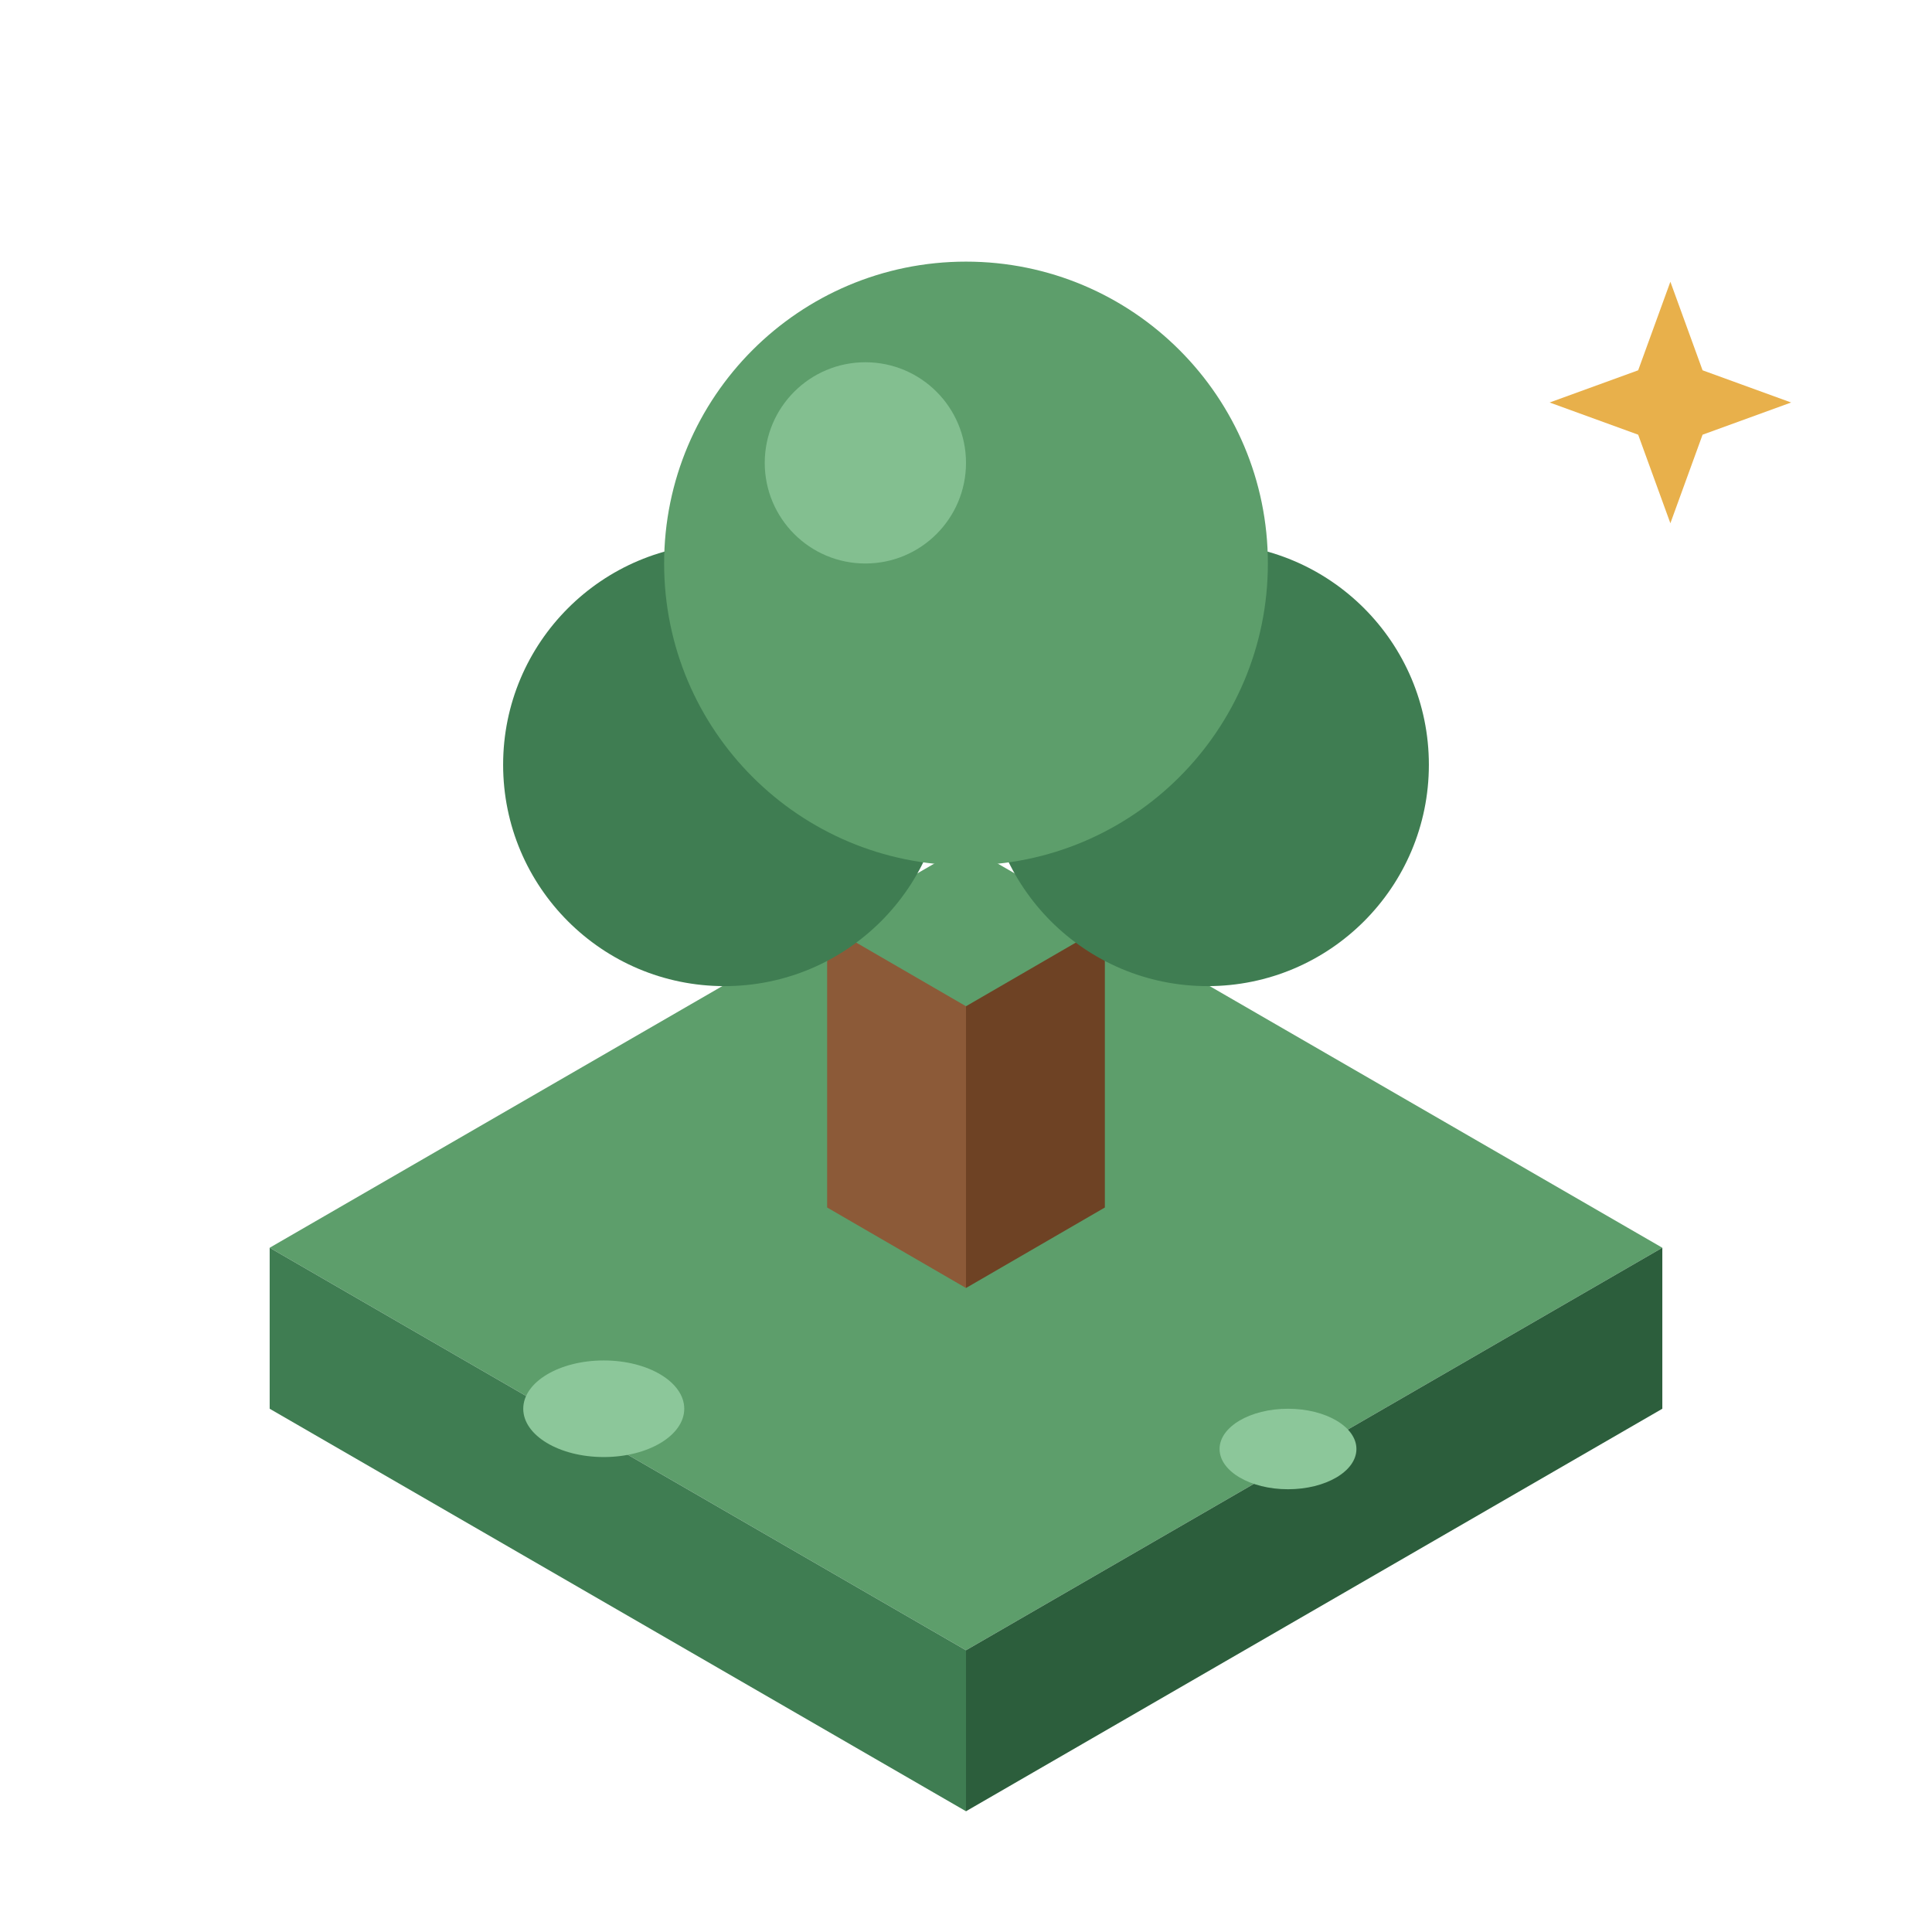
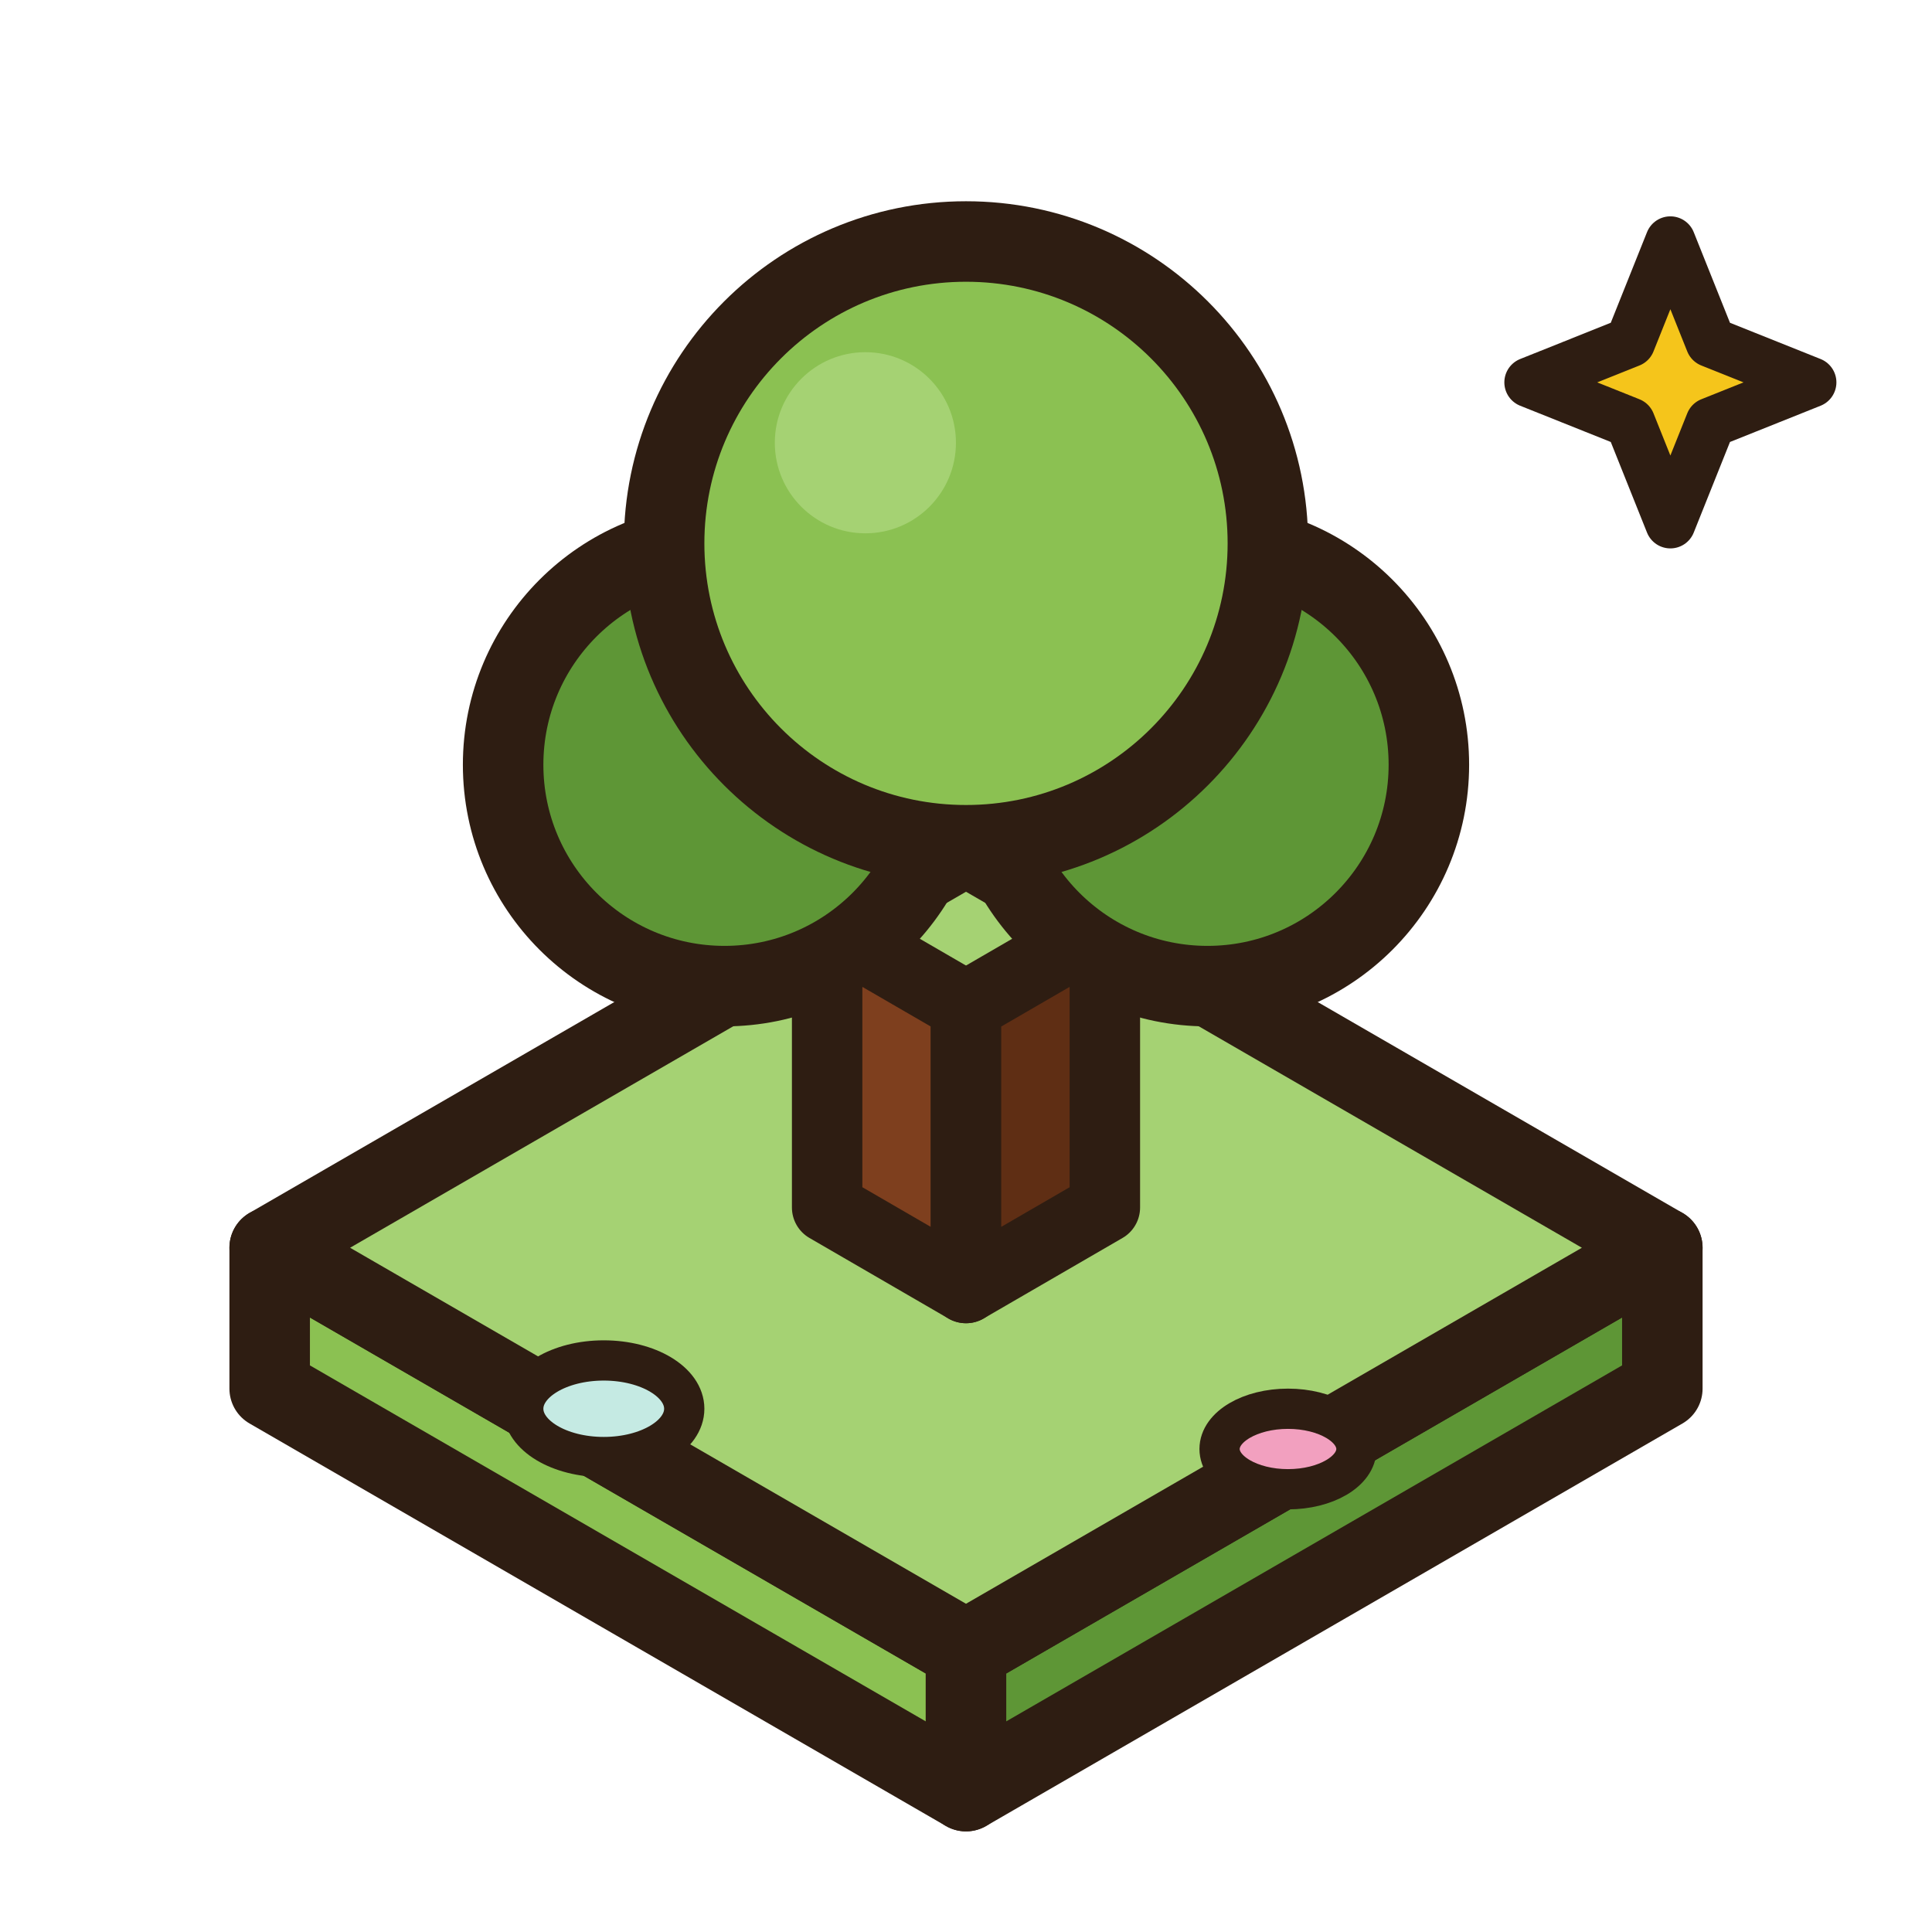
<svg xmlns="http://www.w3.org/2000/svg" viewBox="0 0 96 96" fill="none">
-   <polygon points="48,42 82.6,62 48,82 13.4,62" fill="#5d9e6b" />
-   <polygon points="13.4,62 48,82 48,90 13.4,70" fill="#3f7d52" />
-   <polygon points="48,82 82.6,62 82.6,70 48,90" fill="#2c5e3c" />
-   <polygon points="41.1,46 48,50 48,64 41.1,60" fill="#8c5a38" />
-   <polygon points="48,50 54.9,46 54.9,60 48,64" fill="#6e4224" />
-   <circle cx="36" cy="38" r="11" fill="#3f7d52" />
-   <circle cx="60" cy="38" r="11" fill="#3f7d52" />
-   <circle cx="48" cy="28" r="15" fill="#5d9e6b" />
-   <circle cx="43" cy="23" r="5" fill="#8cc79a" opacity="0.8" />
-   <path d="M83 14 L84.6 18.4 L89 20 L84.6 21.6 L83 26 L81.4 21.6 L77 20 L81.4 18.4 Z" fill="#e8b04b" />
-   <ellipse cx="30" cy="70" rx="4" ry="2.4" fill="#8cc79a" />
-   <ellipse cx="64" cy="72" rx="3.4" ry="2" fill="#8cc79a" />
+   <g stroke="#2E1D12" stroke-width="4" stroke-linejoin="round">
+     <polygon points="13.4,62 48,82 48,89 13.4,69" fill="#8BC152" />
+     <polygon points="48,82 82.6,62 82.6,69 48,89" fill="#5E9636" />
+     <polygon points="48,42 82.6,62 48,82 13.4,62" fill="#A5D273" />
+   </g>
+   <g stroke="#2E1D12" stroke-width="3.5" stroke-linejoin="round">
+     <polygon points="41.1,46 48,50 48,64 41.1,60" fill="#7E3F1E" />
+     <polygon points="48,50 54.9,46 54.9,60 48,64" fill="#5F2E14" />
+   </g>
+   <circle cx="36" cy="38" r="11" fill="#5E9636" stroke="#2E1D12" stroke-width="4" />
+   <circle cx="60" cy="38" r="11" fill="#5E9636" stroke="#2E1D12" stroke-width="4" />
+   <circle cx="48" cy="27" r="15" fill="#8BC152" stroke="#2E1D12" stroke-width="4" />
+   <circle cx="43" cy="22" r="4.5" fill="#A5D273" />
+   <path d="M83 12 L85 17 L90 19 L85 21 L83 26 L81 21 L76 19 L81 17 Z" fill="#F5C51B" stroke="#2E1D12" stroke-width="2.5" stroke-linejoin="round" />
+   <ellipse cx="30" cy="70" rx="4" ry="2.4" fill="#C5EAE3" stroke="#2E1D12" stroke-width="2" />
+   <ellipse cx="64" cy="72" rx="3.4" ry="2" fill="#F2A0BF" stroke="#2E1D12" stroke-width="2" />
</svg>
